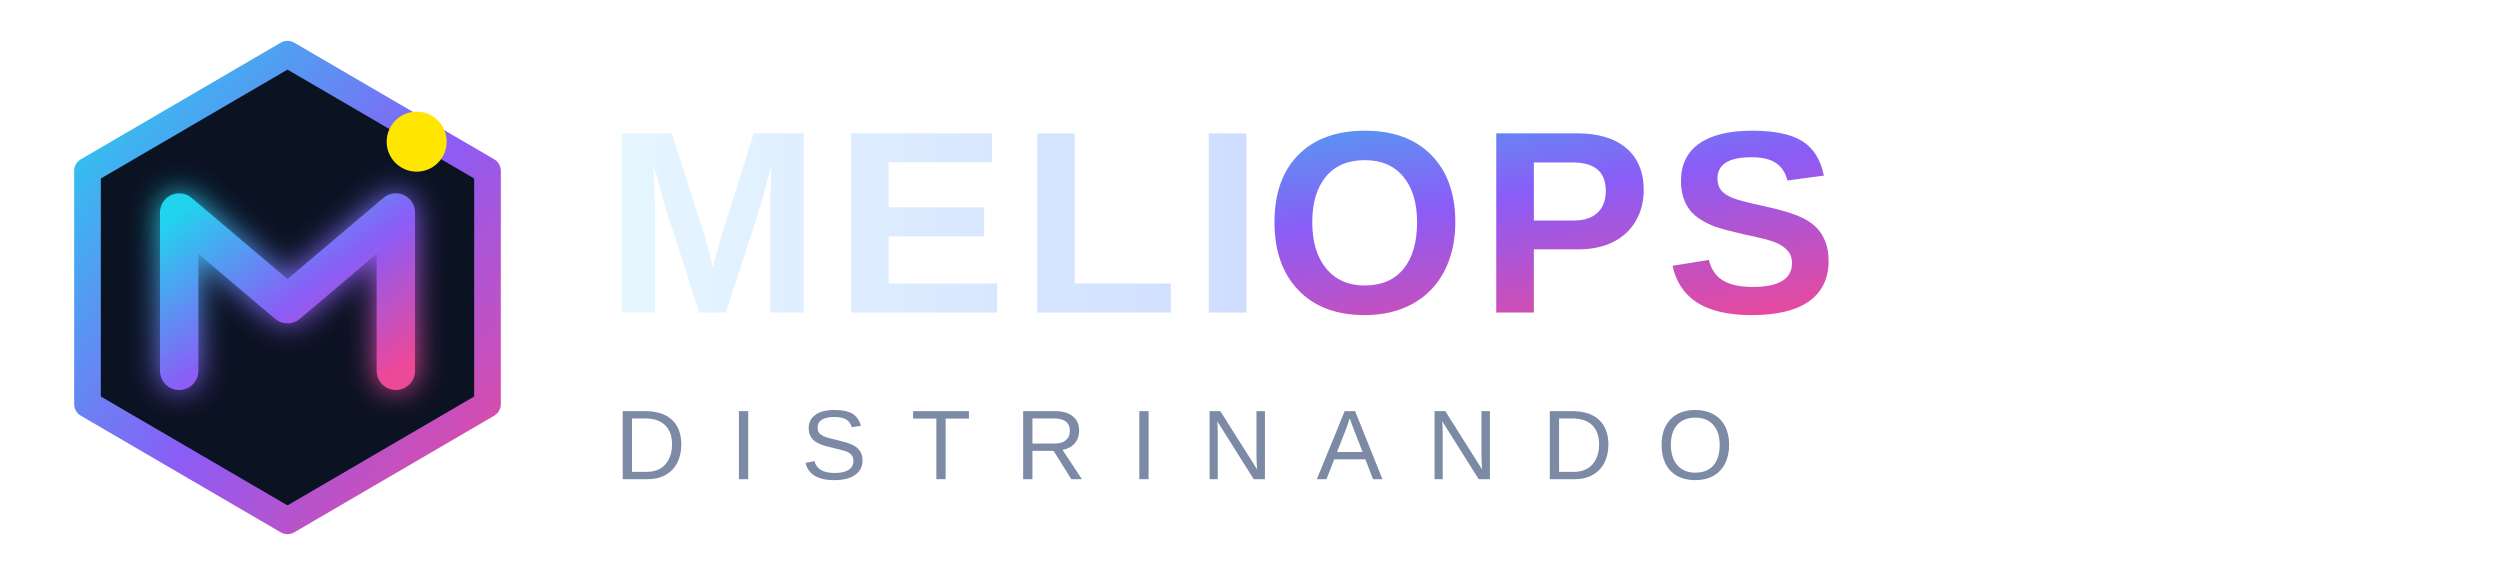
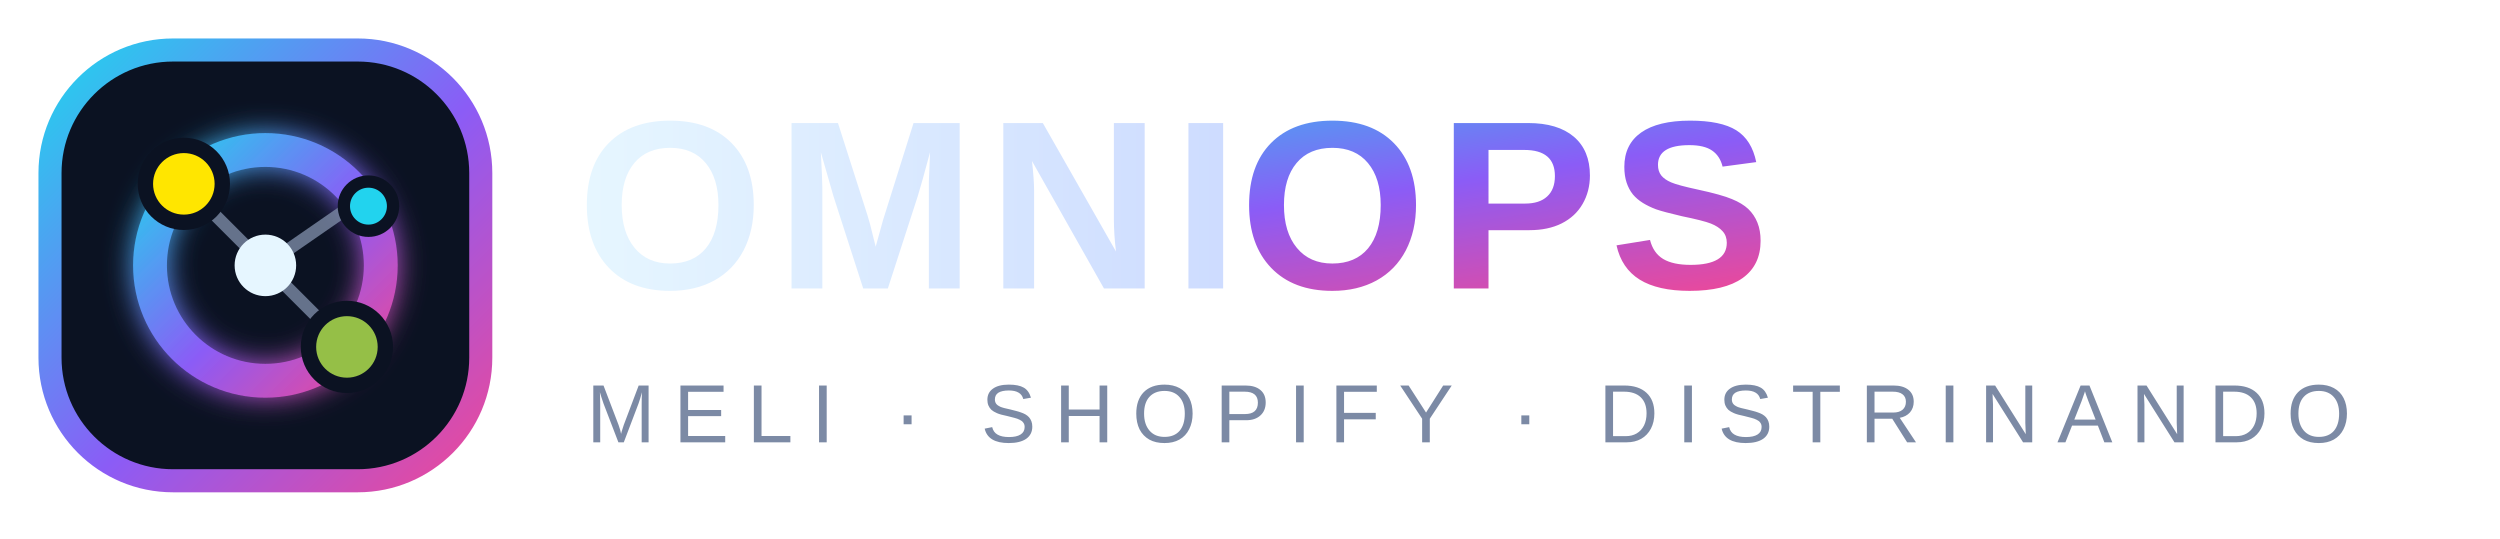
- <svg xmlns="http://www.w3.org/2000/svg" viewBox="0 0 240 56" width="240" height="56">
+ <svg xmlns="http://www.w3.org/2000/svg" viewBox="0 0 260 56" width="260" height="56">
  <defs>
    <linearGradient id="g" x1="0" y1="0" x2="1" y2="1">
      <stop offset="0" stop-color="#22D3EE" />
      <stop offset="0.55" stop-color="#8B5CF6" />
      <stop offset="1" stop-color="#EC4899" />
    </linearGradient>
    <linearGradient id="t" x1="0" y1="0" x2="1" y2="0">
      <stop offset="0" stop-color="#E6F6FF" />
      <stop offset="1" stop-color="#B9C6FF" />
    </linearGradient>
    <filter id="glow" x="-50%" y="-50%" width="200%" height="200%">
      <feGaussianBlur stdDeviation="1.8" result="b" />
      <feMerge>
        <feMergeNode in="b" />
        <feMergeNode in="SourceGraphic" />
      </feMerge>
    </filter>
  </defs>
  <g transform="translate(2,2) scale(0.8)">
-     <path d="M32 4 56 18v28L32 60 8 46V18Z" fill="#0B1222" stroke="url(#g)" stroke-width="3.2" stroke-linejoin="round" />
-     <path d="M19 42V23l13 11 13-11v19" fill="none" stroke="url(#g)" stroke-width="4.6" stroke-linecap="round" stroke-linejoin="round" filter="url(#glow)" />
-     <circle cx="47.5" cy="14.5" r="3.6" fill="#FFE600" />
+     <rect x="4" y="4" width="56" height="56" rx="16" fill="#0B1222" stroke="url(#g)" stroke-width="3" />
+     <circle cx="32" cy="32" r="15" fill="none" stroke="url(#g)" stroke-width="4.4" filter="url(#glow)" />
+     <path d="M32 32 21.4 21.4M32 32 42.6 42.6M32 32 45 23" stroke="#7C8AA5" stroke-width="1.6" stroke-linecap="round" opacity=".8" />
+     <circle cx="32" cy="32" r="4" fill="#E6F6FF" />
+     <circle cx="21.4" cy="21.4" r="5" fill="#FFE600" stroke="#0B1222" stroke-width="2" />
+     <circle cx="42.6" cy="42.6" r="5" fill="#95BF47" stroke="#0B1222" stroke-width="2" />
+     <circle cx="45.4" cy="24.3" r="3.2" fill="#22D3EE" stroke="#0B1222" stroke-width="1.6" />
  </g>
-   <text x="58" y="30" font-family="'Space Grotesk','Segoe UI',Arial,sans-serif" font-size="25" font-weight="700" letter-spacing="1.2" fill="url(#t)">MELI<tspan fill="url(#g)">OPS</tspan>
+   <text x="60" y="30" font-family="'Space Grotesk','Segoe UI',Arial,sans-serif" font-size="25" font-weight="700" letter-spacing="1.2" fill="url(#t)">OMNI<tspan fill="url(#g)">OPS</tspan>
  </text>
-   <text x="59" y="46" font-family="'Space Grotesk','Segoe UI',Arial,sans-serif" font-size="9.5" font-weight="500" letter-spacing="4.2" fill="#7C8AA5">DISTRINANDO</text>
+   <text x="61" y="46" font-family="'Space Grotesk','Segoe UI',Arial,sans-serif" font-size="8.6" font-weight="500" letter-spacing="1.9" fill="#7C8AA5">MELI · SHOPIFY · DISTRINANDO</text>
</svg>
